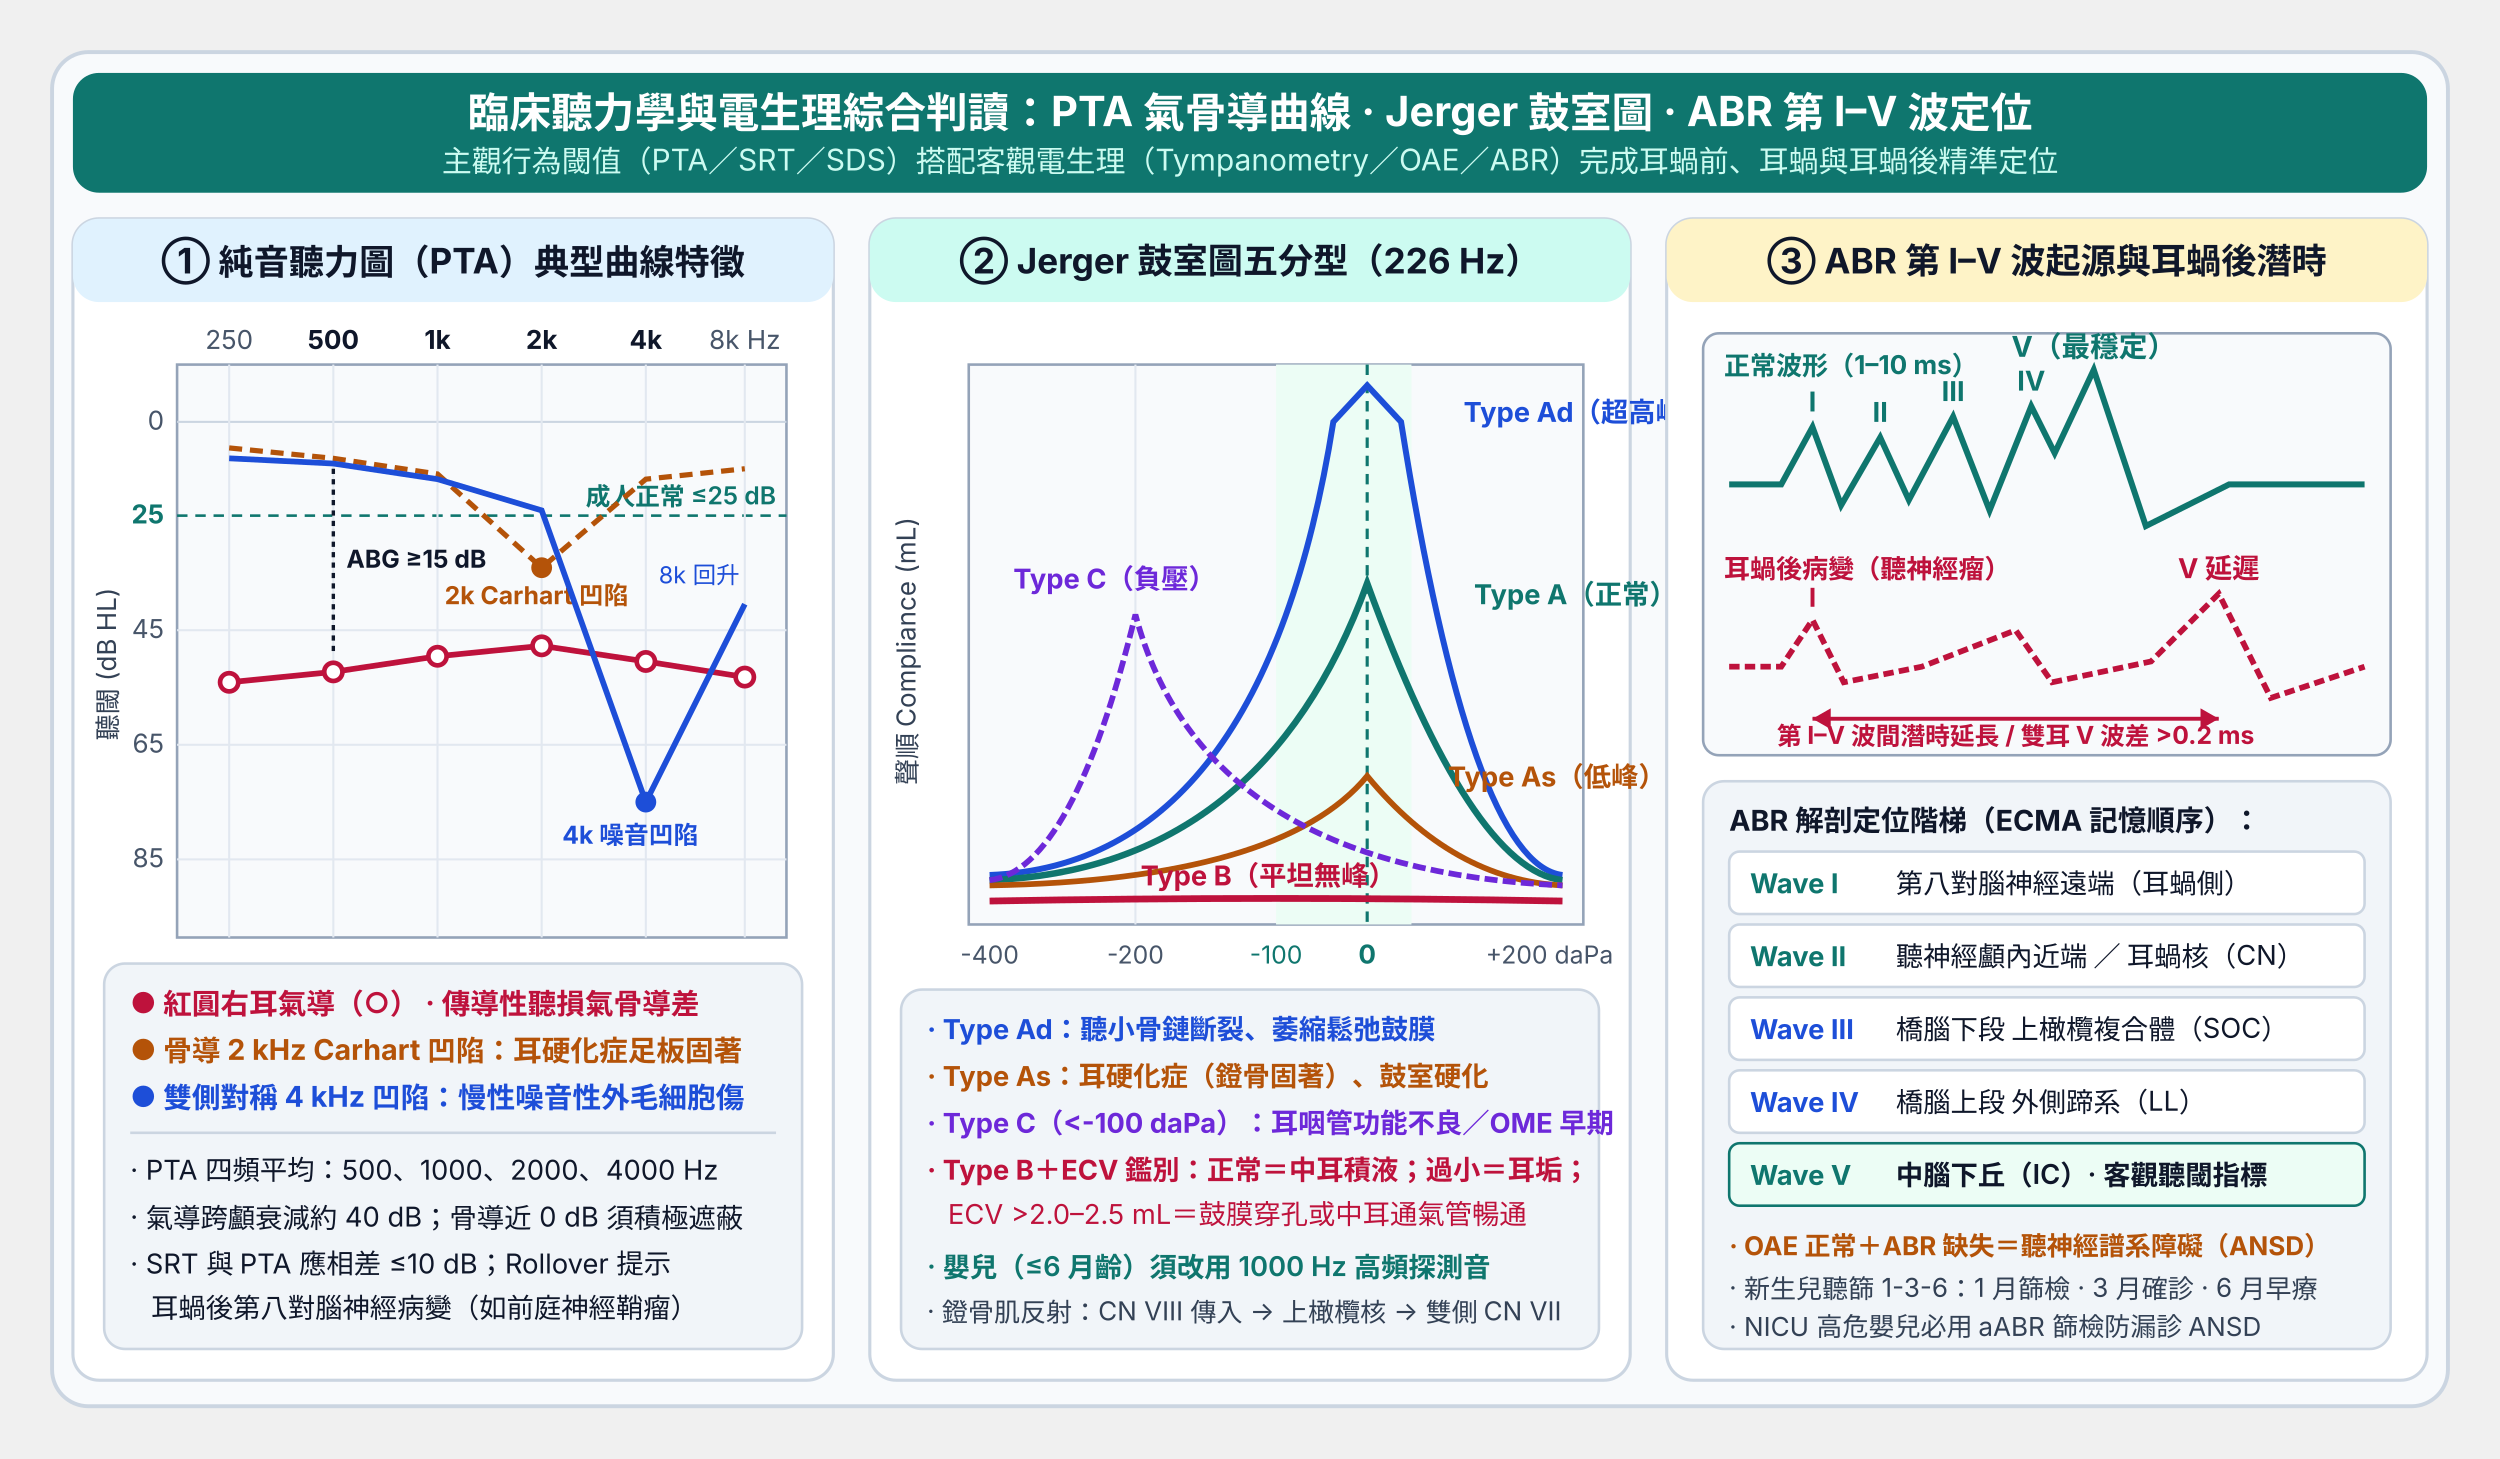
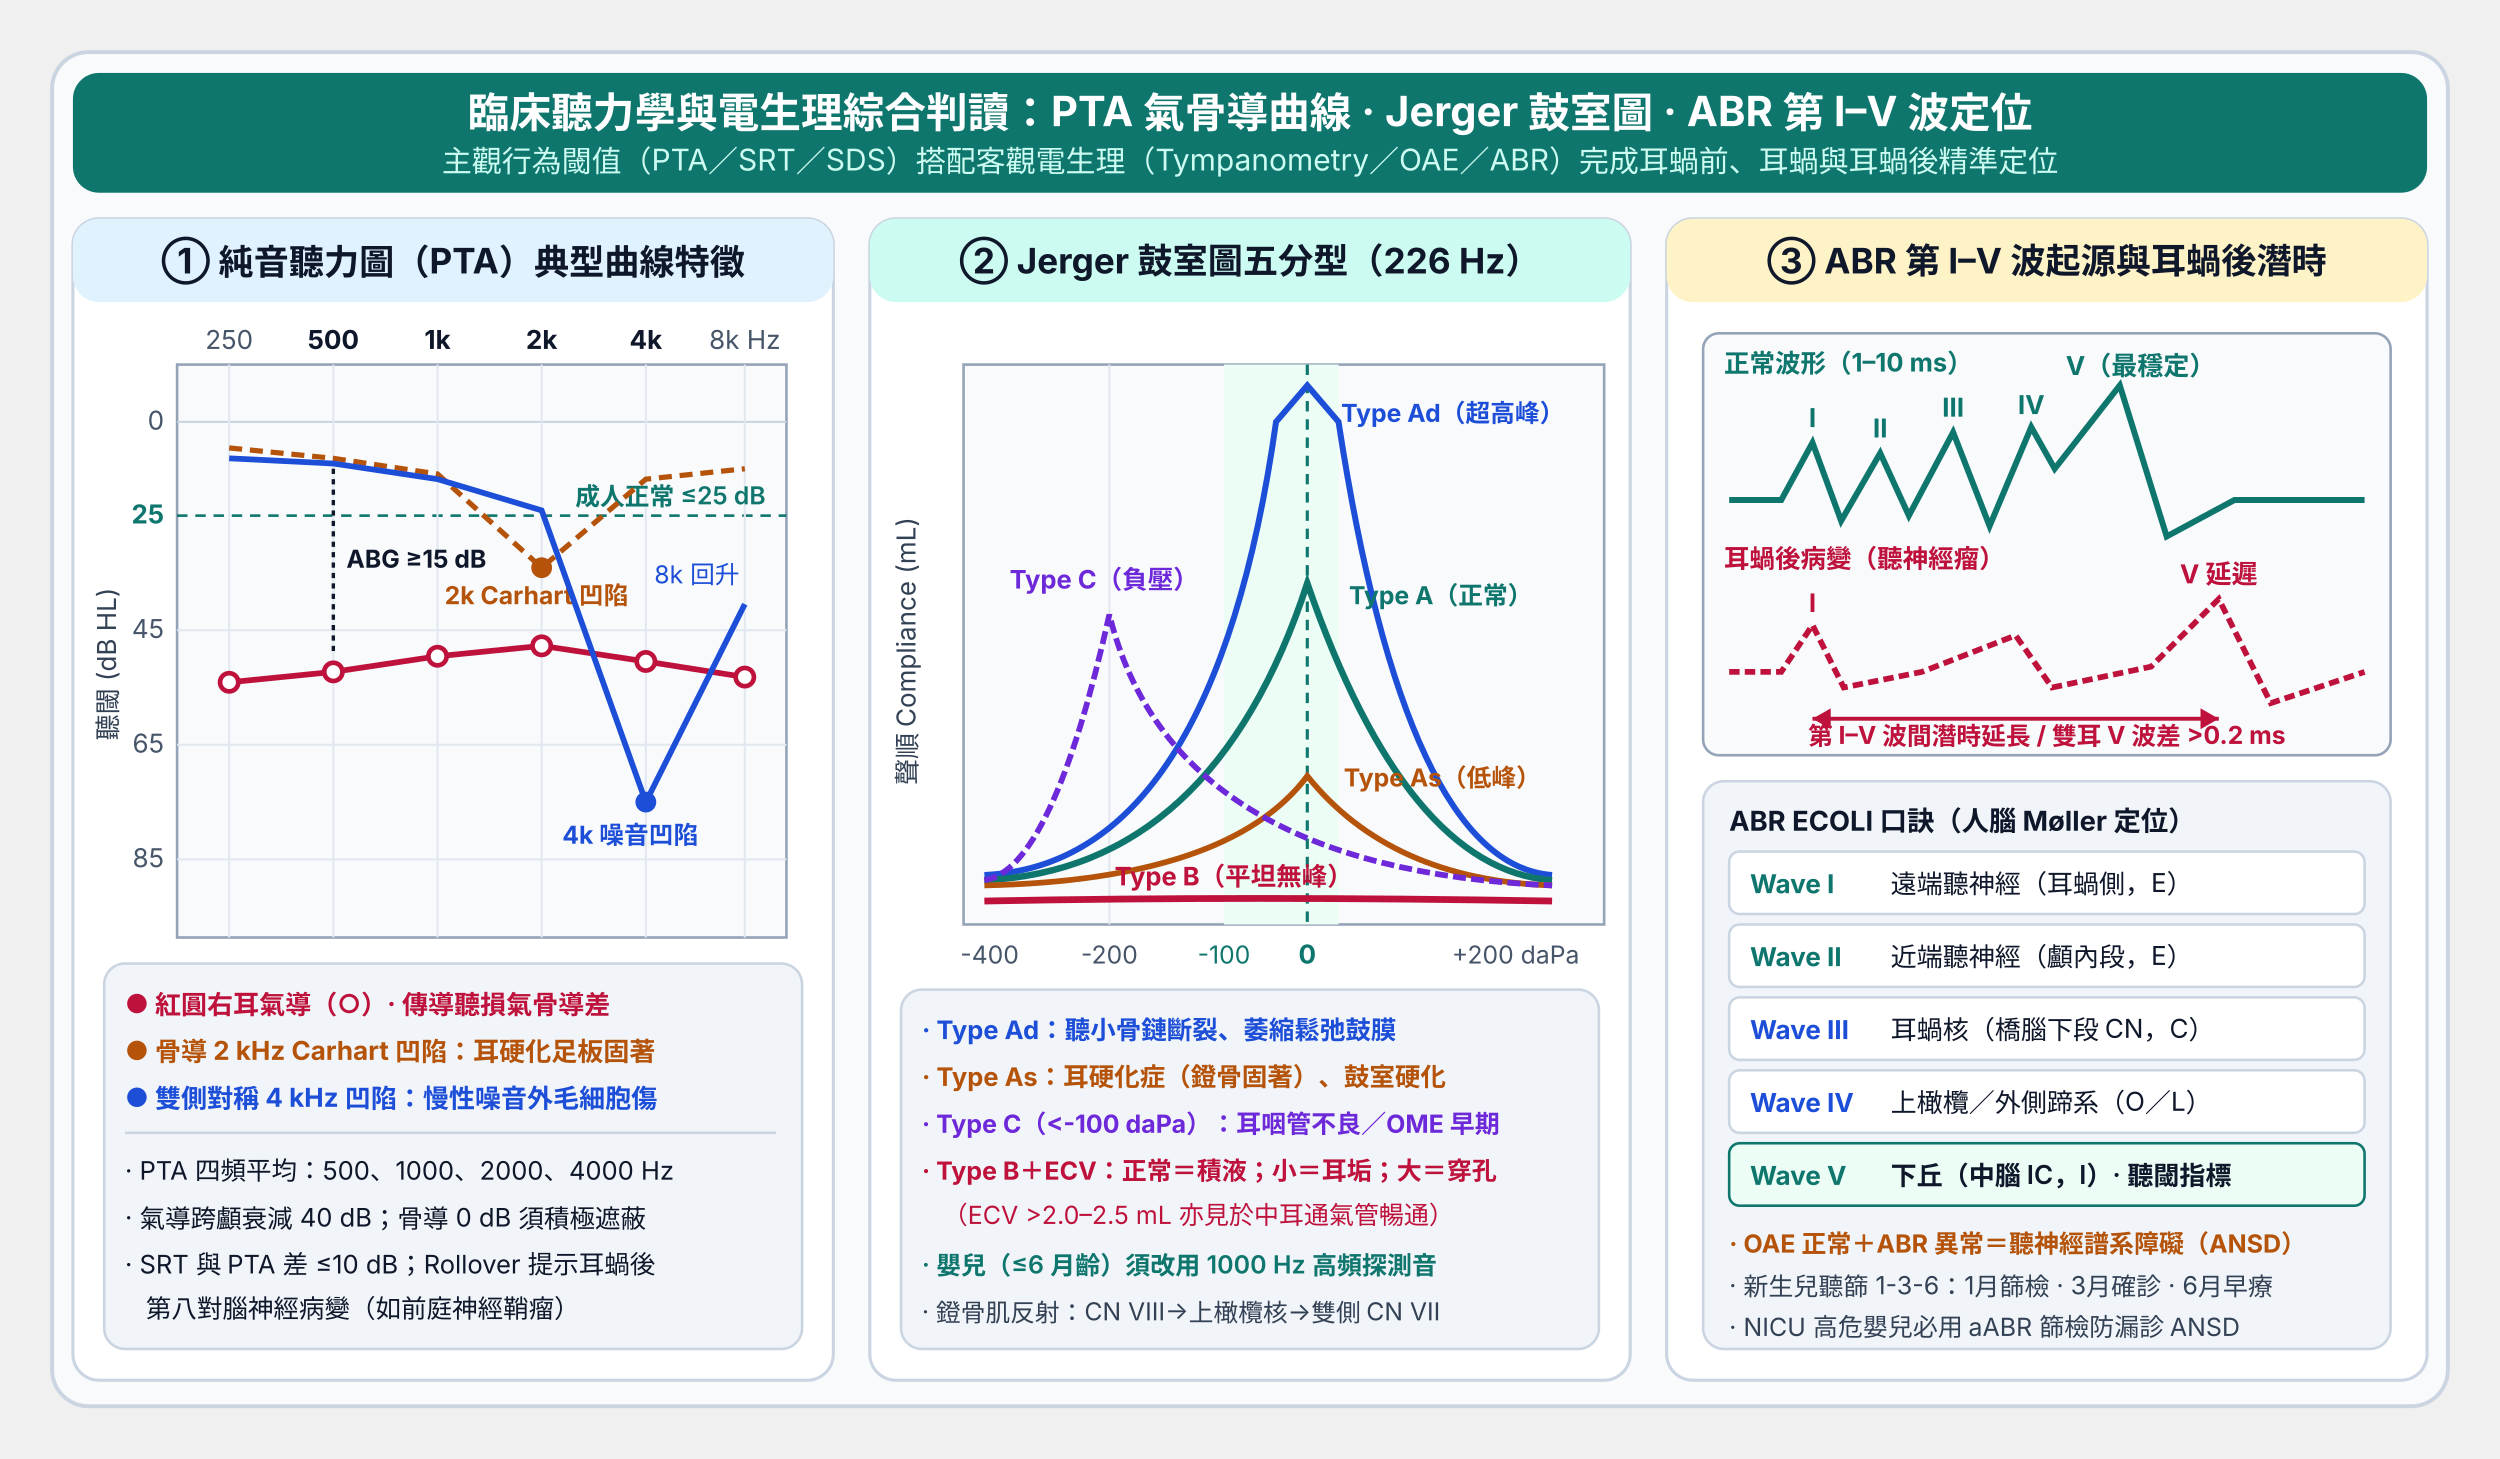
<svg xmlns="http://www.w3.org/2000/svg" viewBox="0 0 960 560" width="960" height="560" role="img" aria-labelledby="ent01-title ent01-desc" font-family="system-ui, -apple-system, 'Noto Sans TC', sans-serif">
  <rect x="20" y="20" width="920" height="520" rx="14" fill="#f8fafc" stroke="#cbd5e1" stroke-width="1.5" />
  <rect x="28" y="28" width="904" height="46" rx="10" fill="#0f766e" />
  <text x="480" y="49" text-anchor="middle" fill="#ffffff" font-size="16" font-weight="700">臨床聽力學與電生理綜合判讀：PTA 氣骨導曲線 · Jerger 鼓室圖 · ABR 第 I–V 波定位</text>
  <text x="480" y="66" text-anchor="middle" fill="#ccfbf1" font-size="11.5">主觀行為閾值（PTA／SRT／SDS）搭配客觀電生理（Tympanometry／OAE／ABR）完成耳蝸前、耳蝸與耳蝸後精準定位</text>
  <rect x="28" y="84" width="292" height="446" rx="10" fill="#ffffff" stroke="#cbd5e1" stroke-width="1.2" />
  <rect x="28" y="84" width="292" height="32" rx="10" fill="#e0f2fe" />
  <text x="174" y="105" text-anchor="middle" fill="#0f172a" font-size="13.5" font-weight="700">① 純音聽力圖（PTA）典型曲線特徵</text>
  <rect x="68" y="140" width="234" height="220" fill="#f8fafc" stroke="#94a3b8" stroke-width="1" />
  <line x1="68" y1="162" x2="302" y2="162" stroke="#cbd5e1" stroke-width="0.8" />
  <line x1="68" y1="198" x2="302" y2="198" stroke="#0f766e" stroke-width="1" stroke-dasharray="4,3" />
  <line x1="68" y1="242" x2="302" y2="242" stroke="#e2e8f0" stroke-width="0.8" />
  <line x1="68" y1="286" x2="302" y2="286" stroke="#e2e8f0" stroke-width="0.8" />
  <line x1="68" y1="330" x2="302" y2="330" stroke="#e2e8f0" stroke-width="0.8" />
  <line x1="88" y1="140" x2="88" y2="360" stroke="#e2e8f0" stroke-width="0.8" />
  <line x1="128" y1="140" x2="128" y2="360" stroke="#e2e8f0" stroke-width="0.8" />
  <line x1="168" y1="140" x2="168" y2="360" stroke="#e2e8f0" stroke-width="0.8" />
  <line x1="208" y1="140" x2="208" y2="360" stroke="#e2e8f0" stroke-width="0.8" />
  <line x1="248" y1="140" y2="360" x2="248" stroke="#e2e8f0" stroke-width="0.8" />
  <line x1="286" y1="140" x2="286" y2="360" stroke="#e2e8f0" stroke-width="0.8" />
  <text x="88" y="134" text-anchor="middle" fill="#475569" font-size="10">250</text>
  <text x="128" y="134" text-anchor="middle" fill="#0f172a" font-size="10" font-weight="700">500</text>
  <text x="168" y="134" text-anchor="middle" fill="#0f172a" font-size="10" font-weight="700">1k</text>
  <text x="208" y="134" text-anchor="middle" fill="#0f172a" font-size="10" font-weight="700">2k</text>
  <text x="248" y="134" text-anchor="middle" fill="#0f172a" font-size="10" font-weight="700">4k</text>
  <text x="286" y="134" text-anchor="middle" fill="#475569" font-size="10">8k Hz</text>
  <text x="63" y="165" text-anchor="end" fill="#475569" font-size="10">0</text>
  <text x="63" y="201" text-anchor="end" fill="#0f766e" font-size="10" font-weight="700">25</text>
  <text x="63" y="245" text-anchor="end" fill="#475569" font-size="10">45</text>
  <text x="63" y="289" text-anchor="end" fill="#475569" font-size="10">65</text>
  <text x="63" y="333" text-anchor="end" fill="#475569" font-size="10">85</text>
  <text x="45" y="255" text-anchor="middle" fill="#334155" font-size="10" transform="rotate(-90 45 255)">聽閾 (dB HL)</text>
-   <text x="298" y="194" text-anchor="end" fill="#0f766e" font-size="9.5" font-weight="600">成人正常 ≤25 dB</text>
+   <text x="294" y="194" text-anchor="end" fill="#0f766e" font-size="9.5" font-weight="600">成人正常 ≤25 dB</text>
  <polyline points="88,172 128,176 168,182 208,218 248,184 286,180" fill="none" stroke="#b45309" stroke-width="2" stroke-dasharray="5,3" />
  <circle cx="208" cy="218" r="4" fill="#b45309" />
  <text x="206" y="232" text-anchor="middle" fill="#b45309" font-size="9.5" font-weight="700">2k Carhart 凹陷</text>
  <polyline points="88,262 128,258 168,252 208,248 248,254 286,260" fill="none" stroke="#be123c" stroke-width="2.2" />
  <circle cx="88" cy="262" r="3.5" fill="#ffffff" stroke="#be123c" stroke-width="1.8" />
  <circle cx="128" cy="258" r="3.5" fill="#ffffff" stroke="#be123c" stroke-width="1.8" />
  <circle cx="168" cy="252" r="3.5" fill="#ffffff" stroke="#be123c" stroke-width="1.8" />
  <circle cx="208" cy="248" r="3.5" fill="#ffffff" stroke="#be123c" stroke-width="1.8" />
  <circle cx="248" cy="254" r="3.5" fill="#ffffff" stroke="#be123c" stroke-width="1.8" />
  <circle cx="286" cy="260" r="3.5" fill="#ffffff" stroke="#be123c" stroke-width="1.8" />
  <line x1="128" y1="180" x2="128" y2="252" stroke="#0f172a" stroke-width="1.3" stroke-dasharray="2,2" />
  <text x="133" y="218" fill="#0f172a" font-size="9.5" font-weight="700">ABG ≥15 dB</text>
  <polyline points="88,176 128,178 168,184 208,196 248,308 286,232" fill="none" stroke="#1d4ed8" stroke-width="2.2" />
  <circle cx="248" cy="308" r="4" fill="#1d4ed8" />
  <text x="242" y="324" text-anchor="middle" fill="#1d4ed8" font-size="9.5" font-weight="700">4k 噪音凹陷</text>
-   <text x="284" y="224" text-anchor="end" fill="#1d4ed8" font-size="9">8k 回升</text>
+   <text x="284" y="224" text-anchor="end" fill="#1d4ed8" font-size="9.5">8k 回升</text>
  <rect x="40" y="370" width="268" height="148" rx="8" fill="#f1f5f9" stroke="#cbd5e1" stroke-width="1" />
-   <text x="50" y="389" fill="#be123c" font-size="11" font-weight="700">● 紅圓右耳氣導（○） · 傳導性聽損氣骨導差</text>
-   <text x="50" y="407" fill="#b45309" font-size="11" font-weight="700">● 骨導 2 kHz Carhart 凹陷：耳硬化症足板固著</text>
-   <text x="50" y="425" fill="#1d4ed8" font-size="11" font-weight="700">● 雙側對稱 4 kHz 凹陷：慢性噪音性外毛細胞傷</text>
-   <line x1="50" y1="435" x2="298" y2="435" stroke="#cbd5e1" stroke-width="1" />
-   <text x="50" y="453" fill="#0f172a" font-size="10.5">· PTA 四頻平均：500、1000、2000、4000 Hz</text>
-   <text x="50" y="471" fill="#0f172a" font-size="10.5">· 氣導跨顱衰減約 40 dB；骨導近 0 dB 須積極遮蔽</text>
-   <text x="50" y="489" fill="#0f172a" font-size="10.5">· SRT 與 PTA 應相差 ≤10 dB；Rollover 提示</text>
-   <text x="58" y="506" fill="#0f172a" font-size="10.5">耳蝸後第八對腦神經病變（如前庭神經鞘瘤）</text>
+   <text x="48" y="389" fill="#be123c" font-size="10" font-weight="700">● 紅圓右耳氣導（○）· 傳導聽損氣骨導差</text>
+   <text x="48" y="407" fill="#b45309" font-size="10" font-weight="700">● 骨導 2 kHz Carhart 凹陷：耳硬化足板固著</text>
+   <text x="48" y="425" fill="#1d4ed8" font-size="10" font-weight="700">● 雙側對稱 4 kHz 凹陷：慢性噪音外毛細胞傷</text>
+   <line x1="48" y1="435" x2="298" y2="435" stroke="#cbd5e1" stroke-width="1" />
+   <text x="48" y="453" fill="#0f172a" font-size="9.8">· PTA 四頻平均：500、1000、2000、4000 Hz</text>
+   <text x="48" y="471" fill="#0f172a" font-size="9.8">· 氣導跨顱衰減 40 dB；骨導 0 dB 須積極遮蔽</text>
+   <text x="48" y="489" fill="#0f172a" font-size="9.8">· SRT 與 PTA 差 ≤10 dB；Rollover 提示耳蝸後</text>
+   <text x="56" y="506" fill="#0f172a" font-size="9.8">第八對腦神經病變（如前庭神經鞘瘤）</text>
  <rect x="334" y="84" width="292" height="446" rx="10" fill="#ffffff" stroke="#cbd5e1" stroke-width="1.2" />
  <rect x="334" y="84" width="292" height="32" rx="10" fill="#ccfbf1" />
  <text x="480" y="105" text-anchor="middle" fill="#0f172a" font-size="13.5" font-weight="700">② Jerger 鼓室圖五分型（226 Hz）</text>
-   <rect x="372" y="140" width="236" height="215" fill="#f8fafc" stroke="#94a3b8" stroke-width="1" />
-   <rect x="490" y="140" width="52" height="215" fill="#ecfdf5" />
-   <line x1="525" y1="140" x2="525" y2="355" stroke="#0f766e" stroke-width="1.2" stroke-dasharray="4,3" />
-   <line x1="436" y1="140" x2="436" y2="355" stroke="#e2e8f0" stroke-width="0.8" />
+   <rect x="370" y="140" width="246" height="215" fill="#f8fafc" stroke="#94a3b8" stroke-width="1" />
+   <rect x="470" y="140" width="44" height="215" fill="#ecfdf5" />
+   <line x1="502" y1="140" x2="502" y2="355" stroke="#0f766e" stroke-width="1.2" stroke-dasharray="4,3" />
+   <line x1="426" y1="140" x2="426" y2="355" stroke="#e2e8f0" stroke-width="0.8" />
  <text x="380" y="370" text-anchor="middle" fill="#475569" font-size="9.5">-400</text>
-   <text x="436" y="370" text-anchor="middle" fill="#475569" font-size="9.5">-200</text>
-   <text x="490" y="370" text-anchor="middle" fill="#0f766e" font-size="9.5">-100</text>
-   <text x="525" y="370" text-anchor="middle" fill="#0f766e" font-size="10" font-weight="700">0</text>
-   <text x="595" y="370" text-anchor="middle" fill="#475569" font-size="9.5">+200 daPa</text>
+   <text x="426" y="370" text-anchor="middle" fill="#475569" font-size="9.5">-200</text>
+   <text x="470" y="370" text-anchor="middle" fill="#0f766e" font-size="9.5">-100</text>
+   <text x="502" y="370" text-anchor="middle" fill="#0f766e" font-size="10" font-weight="700">0</text>
+   <text x="582" y="370" text-anchor="middle" fill="#475569" font-size="9.5">+200 daPa</text>
  <text x="352" y="250" text-anchor="middle" fill="#334155" font-size="10" transform="rotate(-90 352 250)">聲順 Compliance (mL)</text>
-   <path d="M 380 336 Q 485 332 512 162 L 525 148 L 538 162 Q 565 332 600 336" fill="none" stroke="#1d4ed8" stroke-width="2.3" />
-   <text x="562" y="162" fill="#1d4ed8" font-size="10.5" font-weight="700">Type Ad（超高峰）</text>
-   <path d="M 380 338 Q 485 334 525 224 Q 565 334 600 338" fill="none" stroke="#0f766e" stroke-width="2.5" />
-   <text x="566" y="232" fill="#0f766e" font-size="10.5" font-weight="700">Type A（正常）</text>
-   <path d="M 380 340 Q 492 338 525 298 Q 558 338 600 340" fill="none" stroke="#b45309" stroke-width="2.2" />
-   <text x="556" y="302" fill="#b45309" font-size="10.5" font-weight="700">Type As（低峰）</text>
-   <path d="M 380 338 Q 412 334 436 236 Q 462 334 600 340" fill="none" stroke="#6d28d9" stroke-width="2.2" stroke-dasharray="5,2" />
-   <text x="428" y="226" text-anchor="middle" fill="#6d28d9" font-size="10.5" font-weight="700">Type C（負壓）</text>
-   <path d="M 380 346 Q 490 344 600 346" fill="none" stroke="#be123c" stroke-width="2.6" />
-   <text x="438" y="340" fill="#be123c" font-size="10.5" font-weight="700">Type B（平坦無峰）</text>
+   <path d="M 378 336 Q 466 332 490 162 L 502 148 L 514 162 Q 540 332 596 336" fill="none" stroke="#1d4ed8" stroke-width="2.3" />
+   <text x="515" y="162" fill="#1d4ed8" font-size="9.5" font-weight="700">Type Ad（超高峰）</text>
+   <path d="M 378 338 Q 466 334 502 224 Q 540 334 596 338" fill="none" stroke="#0f766e" stroke-width="2.5" />
+   <text x="518" y="232" fill="#0f766e" font-size="9.5" font-weight="700">Type A（正常）</text>
+   <path d="M 378 340 Q 472 338 502 298 Q 534 338 596 340" fill="none" stroke="#b45309" stroke-width="2.2" />
+   <text x="516" y="302" fill="#b45309" font-size="9.5" font-weight="700">Type As（低峰）</text>
+   <path d="M 378 338 Q 404 334 426 236 Q 450 334 596 340" fill="none" stroke="#6d28d9" stroke-width="2.2" stroke-dasharray="5,2" />
+   <text x="424" y="226" text-anchor="middle" fill="#6d28d9" font-size="9.8" font-weight="700">Type C（負壓）</text>
+   <path d="M 378 346 Q 480 344 596 346" fill="none" stroke="#be123c" stroke-width="2.6" />
+   <text x="428" y="340" fill="#be123c" font-size="9.8" font-weight="700">Type B（平坦無峰）</text>
  <rect x="346" y="380" width="268" height="138" rx="8" fill="#f1f5f9" stroke="#cbd5e1" stroke-width="1" />
-   <text x="356" y="399" fill="#1d4ed8" font-size="10.5" font-weight="700">· Type Ad：聽小骨鏈斷裂、萎縮鬆弛鼓膜</text>
-   <text x="356" y="417" fill="#b45309" font-size="10.5" font-weight="700">· Type As：耳硬化症（鐙骨固著）、鼓室硬化</text>
-   <text x="356" y="435" fill="#6d28d9" font-size="10.5" font-weight="700">· Type C（&lt;-100 daPa）：耳咽管功能不良／OME 早期</text>
-   <text x="356" y="453" fill="#be123c" font-size="10.5" font-weight="700">· Type B＋ECV 鑑別：正常＝中耳積液；過小＝耳垢；</text>
-   <text x="364" y="470" fill="#be123c" font-size="10.5">ECV &gt;2.0–2.5 mL＝鼓膜穿孔或中耳通氣管暢通</text>
-   <text x="356" y="490" fill="#0f766e" font-size="10.5" font-weight="600">· 嬰兒（≤6 月齡）須改用 1000 Hz 高頻探測音</text>
-   <text x="356" y="507" fill="#334155" font-size="10">· 鐙骨肌反射：CN VIII 傳入 → 上橄欖核 → 雙側 CN VII</text>
+   <text x="354" y="399" fill="#1d4ed8" font-size="9.8" font-weight="700">· Type Ad：聽小骨鏈斷裂、萎縮鬆弛鼓膜</text>
+   <text x="354" y="417" fill="#b45309" font-size="9.8" font-weight="700">· Type As：耳硬化症（鐙骨固著）、鼓室硬化</text>
+   <text x="354" y="435" fill="#6d28d9" font-size="9.6" font-weight="700">· Type C（&lt;-100 daPa）：耳咽管不良／OME 早期</text>
+   <text x="354" y="453" fill="#be123c" font-size="9.6" font-weight="700">· Type B＋ECV：正常＝積液；小＝耳垢；大＝穿孔</text>
+   <text x="362" y="470" fill="#be123c" font-size="9.6">（ECV &gt;2.0–2.5 mL 亦見於中耳通氣管暢通）</text>
+   <text x="354" y="489" fill="#0f766e" font-size="9.6" font-weight="600">· 嬰兒（≤6 月齡）須改用 1000 Hz 高頻探測音</text>
+   <text x="354" y="507" fill="#334155" font-size="9.5">· 鐙骨肌反射：CN VIII→上橄欖核→雙側 CN VII</text>
  <rect x="640" y="84" width="292" height="446" rx="10" fill="#ffffff" stroke="#cbd5e1" stroke-width="1.2" />
  <rect x="640" y="84" width="292" height="32" rx="10" fill="#fef3c7" />
  <text x="786" y="105" text-anchor="middle" fill="#0f172a" font-size="13.5" font-weight="700">③ ABR 第 I–V 波起源與耳蝸後潛時</text>
  <rect x="654" y="128" width="264" height="162" rx="6" fill="#f8fafc" stroke="#94a3b8" stroke-width="1" />
-   <text x="662" y="144" fill="#0f766e" font-size="10" font-weight="700">正常波形（1–10 ms）</text>
-   <path d="M 664 186 L 684 186 L 696 164 L 707 194 L 722 168 L 733 192 L 750 160 L 764 196 L 780 156 L 789 174 L 804 142 L 824 202 L 856 186 L 908 186" fill="none" stroke="#0f766e" stroke-width="2.3" />
-   <text x="696" y="158" text-anchor="middle" fill="#0f766e" font-size="10.5" font-weight="700">I</text>
-   <text x="722" y="162" text-anchor="middle" fill="#0f766e" font-size="10.5" font-weight="700">II</text>
-   <text x="750" y="154" text-anchor="middle" fill="#0f766e" font-size="10.5" font-weight="700">III</text>
-   <text x="780" y="150" text-anchor="middle" fill="#0f766e" font-size="10.5" font-weight="700">IV</text>
-   <text x="804" y="137" text-anchor="middle" fill="#0f766e" font-size="11" font-weight="700">V（最穩定）</text>
-   <text x="662" y="222" fill="#be123c" font-size="10" font-weight="700">耳蝸後病變（聽神經瘤）</text>
-   <path d="M 664 256 L 684 256 L 696 238 L 708 262 L 738 256 L 774 242 L 788 262 L 826 254 L 852 228 L 872 268 L 908 256" fill="none" stroke="#be123c" stroke-width="2.2" stroke-dasharray="4,2" />
-   <text x="696" y="233" text-anchor="middle" fill="#be123c" font-size="10" font-weight="700">I</text>
-   <text x="852" y="222" text-anchor="middle" fill="#be123c" font-size="10.5" font-weight="700">V 延遲</text>
+   <text x="662" y="143" fill="#0f766e" font-size="9.8" font-weight="700">正常波形（1–10 ms）</text>
+   <path d="M 664 192 L 684 192 L 696 170 L 707 200 L 722 174 L 733 198 L 750 166 L 764 202 L 780 164 L 789 180 L 814 148 L 832 206 L 858 192 L 908 192" fill="none" stroke="#0f766e" stroke-width="2.3" />
+   <text x="696" y="164" text-anchor="middle" fill="#0f766e" font-size="10" font-weight="700">I</text>
+   <text x="722" y="168" text-anchor="middle" fill="#0f766e" font-size="10" font-weight="700">II</text>
+   <text x="750" y="160" text-anchor="middle" fill="#0f766e" font-size="10" font-weight="700">III</text>
+   <text x="780" y="159" text-anchor="middle" fill="#0f766e" font-size="10" font-weight="700">IV</text>
+   <text x="822" y="144" text-anchor="middle" fill="#0f766e" font-size="10" font-weight="700">V（最穩定）</text>
+   <text x="662" y="218" fill="#be123c" font-size="9.8" font-weight="700">耳蝸後病變（聽神經瘤）</text>
+   <path d="M 664 258 L 684 258 L 696 240 L 708 264 L 738 258 L 774 244 L 788 264 L 826 256 L 852 230 L 872 270 L 908 258" fill="none" stroke="#be123c" stroke-width="2.2" stroke-dasharray="4,2" />
+   <text x="696" y="235" text-anchor="middle" fill="#be123c" font-size="9.8" font-weight="700">I</text>
+   <text x="852" y="224" text-anchor="middle" fill="#be123c" font-size="10" font-weight="700">V 延遲</text>
  <line x1="696" y1="276" x2="852" y2="276" stroke="#be123c" stroke-width="1.5" />
  <polygon points="696,276 703,272 703,280" fill="#be123c" />
  <polygon points="852,276 845,272 845,280" fill="#be123c" />
-   <text x="774" y="286" text-anchor="middle" fill="#be123c" font-size="9.5" font-weight="700">第 I–V 波間潛時延長 / 雙耳 V 波差 &gt;0.2 ms</text>
+   <text x="786" y="286" text-anchor="middle" fill="#be123c" font-size="9.5" font-weight="700">第 I–V 波間潛時延長 / 雙耳 V 波差 &gt;0.2 ms</text>
  <rect x="654" y="300" width="264" height="218" rx="8" fill="#f1f5f9" stroke="#cbd5e1" stroke-width="1" />
-   <text x="664" y="319" fill="#0f172a" font-size="11" font-weight="700">ABR 解剖定位階梯（ECMA 記憶順序）：</text>
+   <text x="664" y="319" fill="#0f172a" font-size="10.5" font-weight="700">ABR ECOLI 口訣（人腦 Møller 定位）</text>
  <rect x="664" y="327" width="244" height="24" rx="4" fill="#ffffff" stroke="#cbd5e1" />
-   <text x="672" y="343" fill="#0f766e" font-size="10.5" font-weight="700">Wave I</text>
-   <text x="728" y="343" fill="#0f172a" font-size="10.5">第八對腦神經遠端（耳蝸側）</text>
+   <text x="672" y="343" fill="#0f766e" font-size="10" font-weight="700">Wave I</text>
+   <text x="726" y="343" fill="#0f172a" font-size="10">遠端聽神經（耳蝸側，E）</text>
  <rect x="664" y="355" width="244" height="24" rx="4" fill="#ffffff" stroke="#cbd5e1" />
-   <text x="672" y="371" fill="#0f766e" font-size="10.5" font-weight="700">Wave II</text>
-   <text x="728" y="371" fill="#0f172a" font-size="10.5">聽神經顱內近端 ／ 耳蝸核（CN）</text>
+   <text x="672" y="371" fill="#0f766e" font-size="10" font-weight="700">Wave II</text>
+   <text x="726" y="371" fill="#0f172a" font-size="10">近端聽神經（顱內段，E）</text>
  <rect x="664" y="383" width="244" height="24" rx="4" fill="#ffffff" stroke="#cbd5e1" />
-   <text x="672" y="399" fill="#1d4ed8" font-size="10.5" font-weight="700">Wave III</text>
-   <text x="728" y="399" fill="#0f172a" font-size="10.5">橋腦下段 上橄欖複合體（SOC）</text>
+   <text x="672" y="399" fill="#1d4ed8" font-size="10" font-weight="700">Wave III</text>
+   <text x="726" y="399" fill="#0f172a" font-size="10">耳蝸核（橋腦下段 CN，C）</text>
  <rect x="664" y="411" width="244" height="24" rx="4" fill="#ffffff" stroke="#cbd5e1" />
-   <text x="672" y="427" fill="#1d4ed8" font-size="10.5" font-weight="700">Wave IV</text>
-   <text x="728" y="427" fill="#0f172a" font-size="10.5">橋腦上段 外側蹄系（LL）</text>
+   <text x="672" y="427" fill="#1d4ed8" font-size="10" font-weight="700">Wave IV</text>
+   <text x="726" y="427" fill="#0f172a" font-size="10">上橄欖／外側蹄系（O／L）</text>
  <rect x="664" y="439" width="244" height="24" rx="4" fill="#ecfdf5" stroke="#0f766e" />
-   <text x="672" y="455" fill="#0f766e" font-size="10.5" font-weight="700">Wave V</text>
-   <text x="728" y="455" fill="#0f172a" font-size="10.5" font-weight="600">中腦下丘（IC）· 客觀聽閾指標</text>
-   <text x="664" y="482" fill="#b45309" font-size="10" font-weight="700">· OAE 正常＋ABR 缺失＝聽神經譜系障礙（ANSD）</text>
-   <text x="664" y="498" fill="#334155" font-size="10">· 新生兒聽篩 1-3-6：1 月篩檢 · 3 月確診 · 6 月早療</text>
-   <text x="664" y="513" fill="#334155" font-size="10">· NICU 高危嬰兒必用 aABR 篩檢防漏診 ANSD</text>
+   <text x="672" y="455" fill="#0f766e" font-size="10" font-weight="700">Wave V</text>
+   <text x="726" y="455" fill="#0f172a" font-size="10" font-weight="600">下丘（中腦 IC，I）· 聽閾指標</text>
+   <text x="664" y="481" fill="#b45309" font-size="9.6" font-weight="700">· OAE 正常＋ABR 異常＝聽神經譜系障礙（ANSD）</text>
+   <text x="664" y="497" fill="#334155" font-size="9.6">· 新生兒聽篩 1-3-6：1月篩檢 · 3月確診 · 6月早療</text>
+   <text x="664" y="513" fill="#334155" font-size="9.6">· NICU 高危嬰兒必用 aABR 篩檢防漏診 ANSD</text>
</svg>
